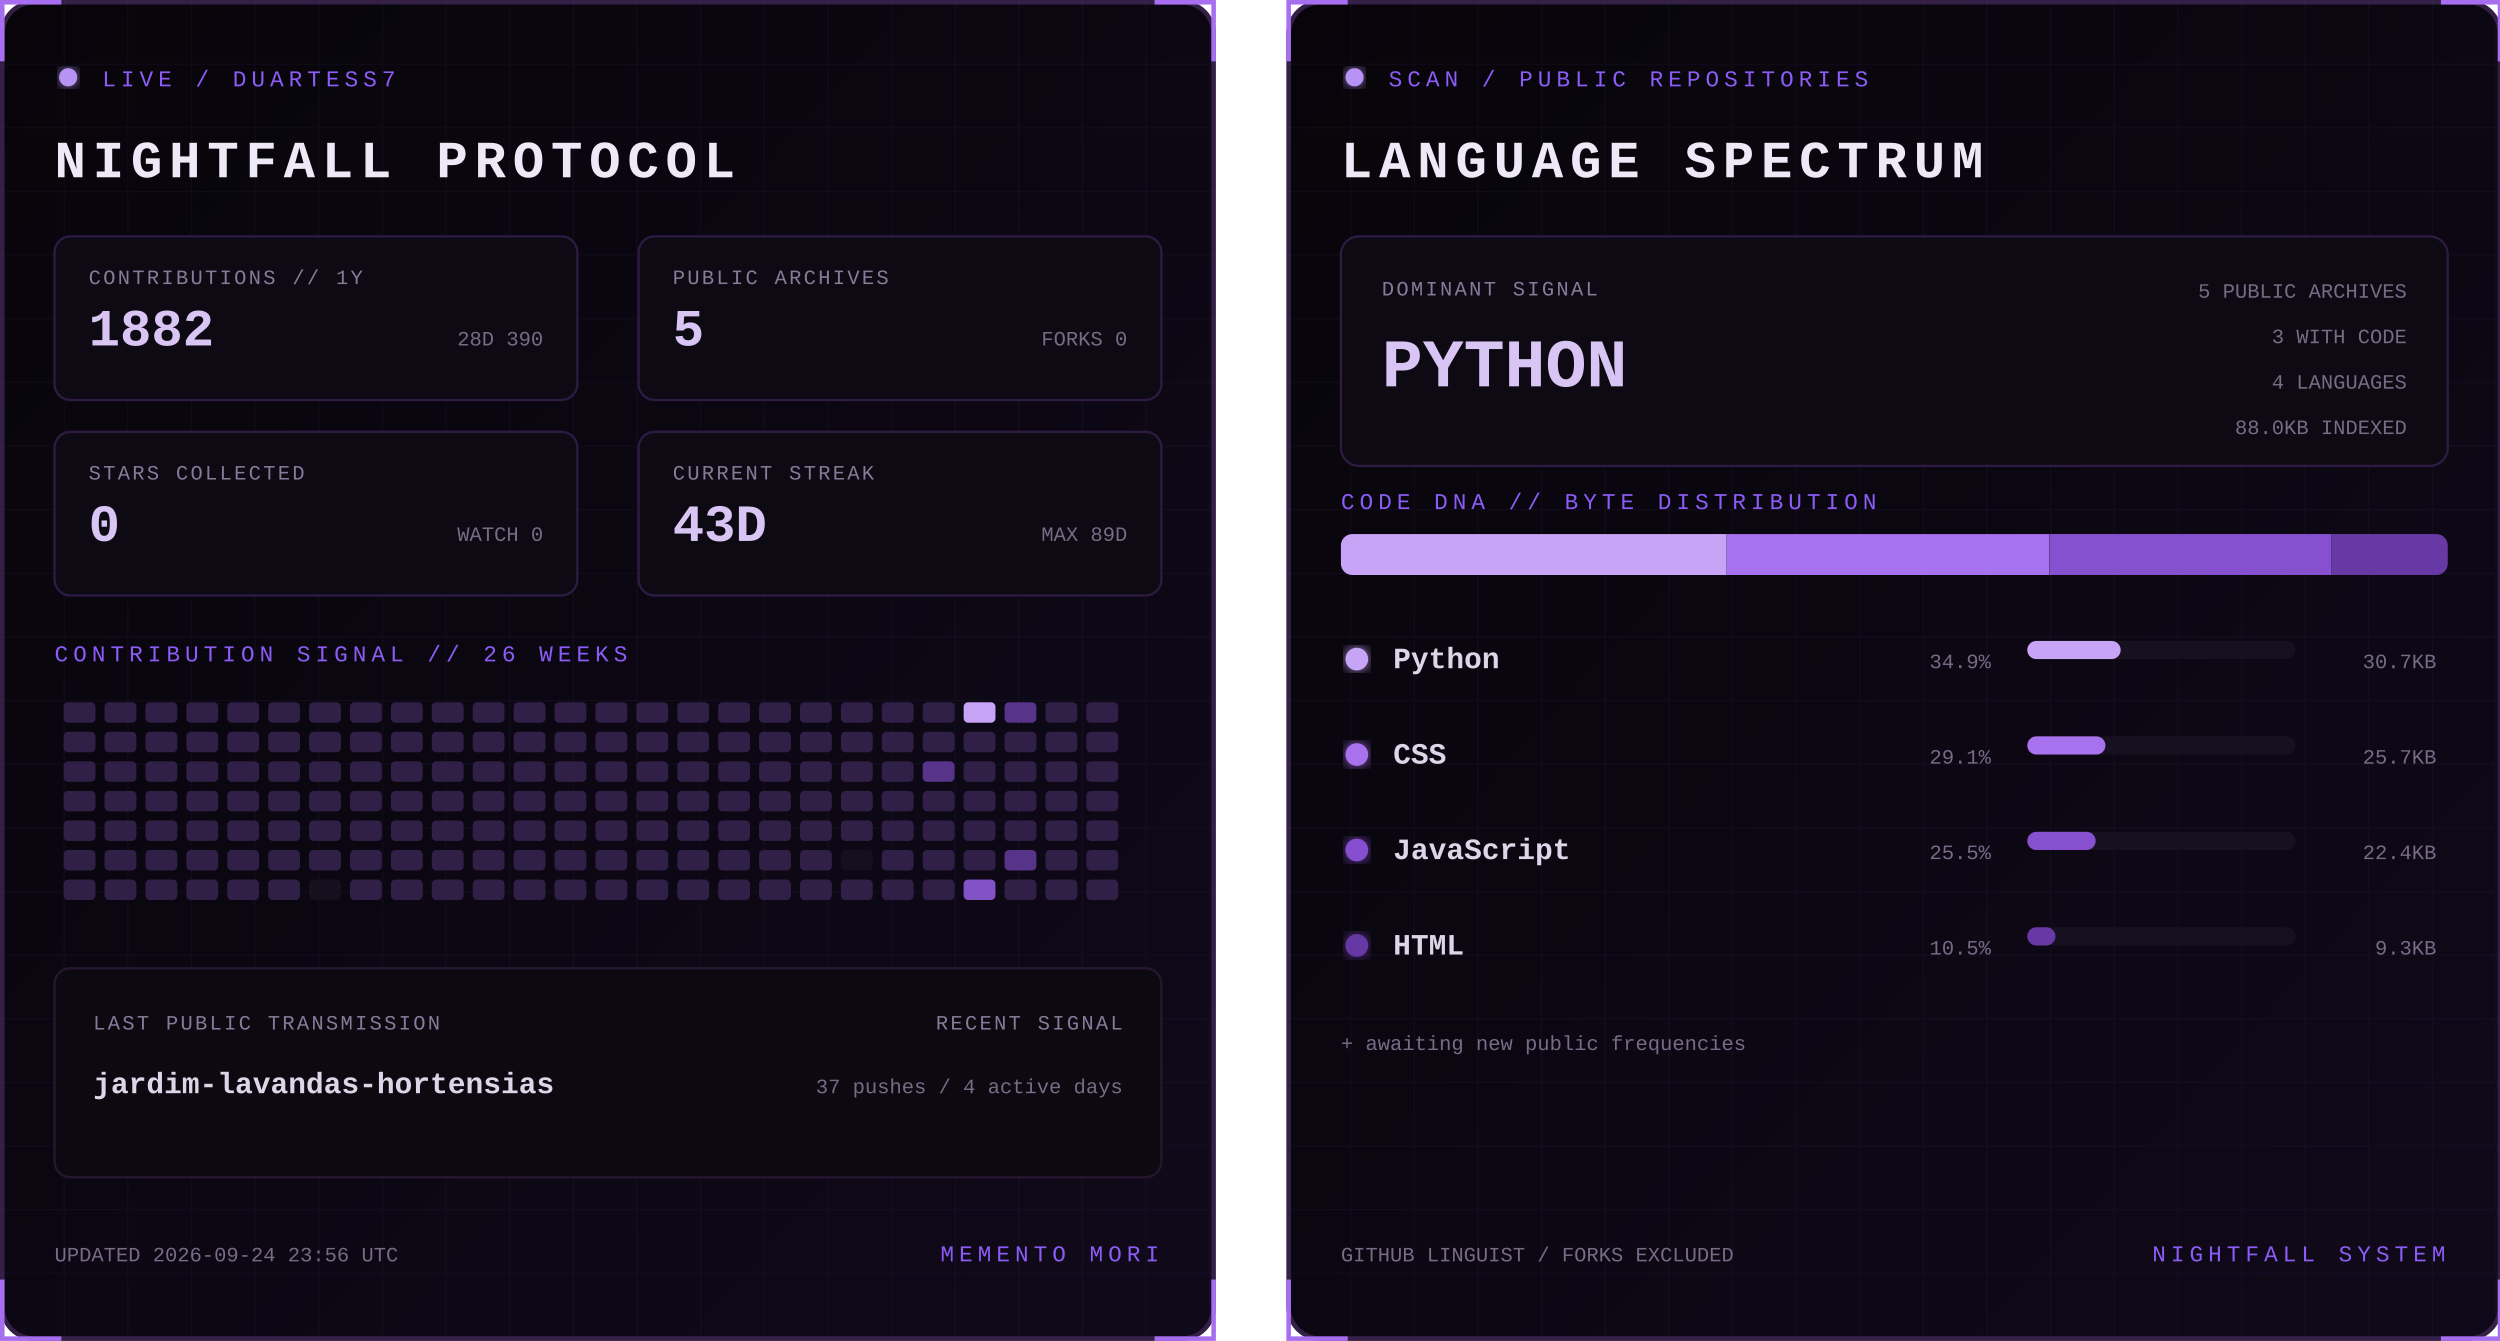
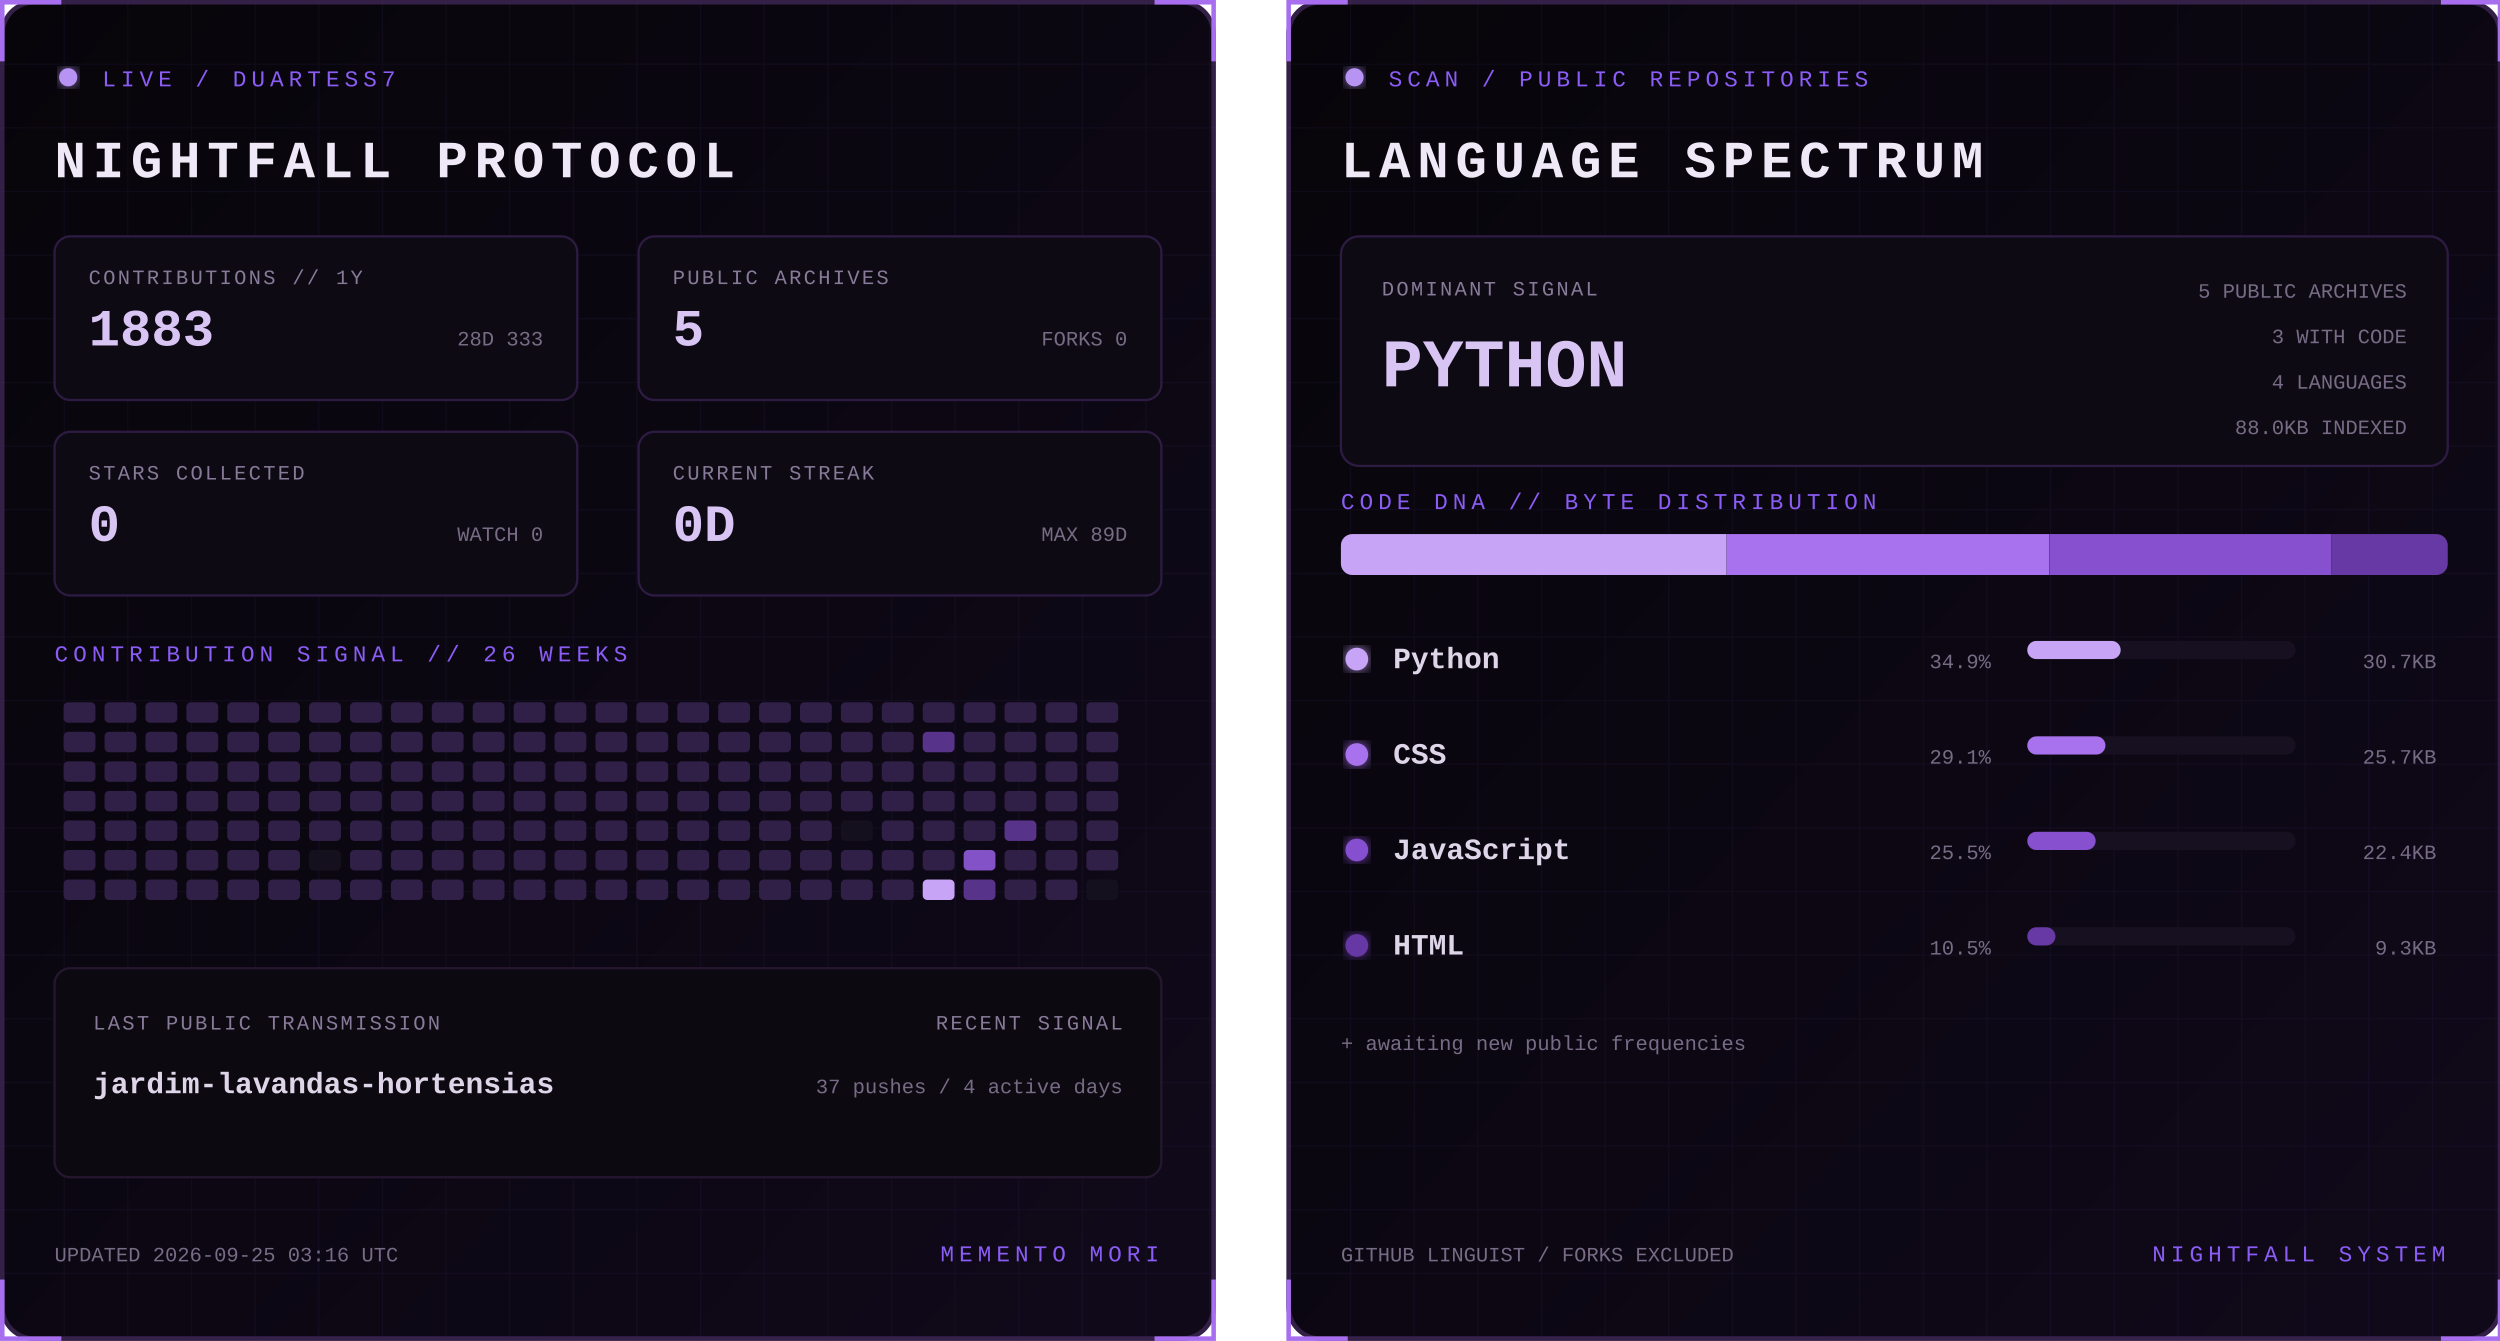
<svg xmlns="http://www.w3.org/2000/svg" width="1100" height="590" viewBox="0 0 1100 590" role="img" aria-labelledby="title desc">
  <defs>
    <linearGradient id="bg" x1="0" y1="0" x2="1" y2="1">
      <stop stop-color="#07050a" />
      <stop offset="1" stop-color="#10091a" />
    </linearGradient>
    <filter id="glow">
      <feGaussianBlur stdDeviation="3" result="b" />
      <feMerge>
        <feMergeNode in="b" />
        <feMergeNode in="SourceGraphic" />
      </feMerge>
    </filter>
    <pattern id="grid" width="28" height="28" patternUnits="userSpaceOnUse">
      <path d="M28 0H0V28" fill="none" stroke="#8b5cf6" stroke-opacity=".055" />
    </pattern>
    <clipPath id="dna">
      <rect x="24" y="235" width="487" height="18" rx="5" />
    </clipPath>
    <style>
      text { font-family: Consolas, 'Courier New', monospace; }
      .kicker { fill:#8b5cf6; font-size:10px; letter-spacing:2.2px; }
      .title { fill:#eee8f7; font-size:23px; font-weight:700; letter-spacing:3px; }
      .label { fill:#887a99; font-size:9px; letter-spacing:1px; }
      .stat { fill:#d8c5f4; font-size:23px; font-weight:700; }
      .detail,.pct { fill:#776b85; font-size:9px; }
      .lang { fill:#ded5e8; font-size:13px; font-weight:700; }
      .hero { fill:#d8c5f4; font-size:30px; font-weight:700; }
      .blink { animation:blink 1.6s step-end infinite; }
      @keyframes blink { 50% { opacity:.25 } }
    </style>
  </defs>
  <g>
    <rect x="1" y="1" width="533" height="588" rx="14" fill="url(#bg)" stroke="#342047" stroke-width="2" />
    <rect x="1" y="1" width="533" height="588" rx="14" fill="url(#grid)" />
    <path d="M27 1H1v26 M508 1h26v26 M534 563v26h-26 M27 589H1v-26" stroke="#a76ff0" stroke-width="2" fill="none" />
    <circle cx="30" cy="34" r="4" fill="#b794f4" filter="url(#glow)" class="blink" />
    <text x="45" y="38" class="kicker">LIVE / DUARTESS7</text>
    <text x="24" y="78" class="title">NIGHTFALL PROTOCOL</text>
    <g transform="translate(24 104)">
      <rect width="230" height="72" rx="7" fill="#0d0a13" stroke="#2d1b43" />
      <text x="15" y="21" class="label">CONTRIBUTIONS // 1Y</text>
-       <text x="15" y="48" class="stat">1882</text>
-       <text x="215" y="48" text-anchor="end" class="detail">28D 390</text>
+       <text x="15" y="48" class="stat">1883</text>
+       <text x="215" y="48" text-anchor="end" class="detail">28D 333</text>
    </g>
    <g transform="translate(281 104)">
      <rect width="230" height="72" rx="7" fill="#0d0a13" stroke="#2d1b43" />
      <text x="15" y="21" class="label">PUBLIC ARCHIVES</text>
      <text x="15" y="48" class="stat">5</text>
      <text x="215" y="48" text-anchor="end" class="detail">FORKS 0</text>
    </g>
    <g transform="translate(24 190)">
      <rect width="230" height="72" rx="7" fill="#0d0a13" stroke="#2d1b43" />
      <text x="15" y="21" class="label">STARS COLLECTED</text>
      <text x="15" y="48" class="stat">0</text>
      <text x="215" y="48" text-anchor="end" class="detail">WATCH 0</text>
    </g>
    <g transform="translate(281 190)">
      <rect width="230" height="72" rx="7" fill="#0d0a13" stroke="#2d1b43" />
      <text x="15" y="21" class="label">CURRENT STREAK</text>
-       <text x="15" y="48" class="stat">43D</text>
+       <text x="15" y="48" class="stat">0D</text>
      <text x="215" y="48" text-anchor="end" class="detail">MAX 89D</text>
    </g>
    <text x="24" y="291" class="kicker">CONTRIBUTION SIGNAL // 26 WEEKS</text>
    <g>
      <rect x="28" y="309" width="14" height="9" rx="2" fill="#302047" />
      <rect x="28" y="322" width="14" height="9" rx="2" fill="#302047" />
      <rect x="28" y="335" width="14" height="9" rx="2" fill="#302047" />
      <rect x="28" y="348" width="14" height="9" rx="2" fill="#302047" />
      <rect x="28" y="361" width="14" height="9" rx="2" fill="#302047" />
      <rect x="28" y="374" width="14" height="9" rx="2" fill="#302047" />
      <rect x="28" y="387" width="14" height="9" rx="2" fill="#302047" />
      <rect x="46" y="309" width="14" height="9" rx="2" fill="#302047" />
      <rect x="46" y="322" width="14" height="9" rx="2" fill="#302047" />
      <rect x="46" y="335" width="14" height="9" rx="2" fill="#302047" />
      <rect x="46" y="348" width="14" height="9" rx="2" fill="#302047" />
      <rect x="46" y="361" width="14" height="9" rx="2" fill="#302047" />
      <rect x="46" y="374" width="14" height="9" rx="2" fill="#302047" />
      <rect x="46" y="387" width="14" height="9" rx="2" fill="#302047" />
      <rect x="64" y="309" width="14" height="9" rx="2" fill="#302047" />
      <rect x="64" y="322" width="14" height="9" rx="2" fill="#302047" />
      <rect x="64" y="335" width="14" height="9" rx="2" fill="#302047" />
      <rect x="64" y="348" width="14" height="9" rx="2" fill="#302047" />
      <rect x="64" y="361" width="14" height="9" rx="2" fill="#302047" />
      <rect x="64" y="374" width="14" height="9" rx="2" fill="#302047" />
      <rect x="64" y="387" width="14" height="9" rx="2" fill="#302047" />
      <rect x="82" y="309" width="14" height="9" rx="2" fill="#302047" />
      <rect x="82" y="322" width="14" height="9" rx="2" fill="#302047" />
      <rect x="82" y="335" width="14" height="9" rx="2" fill="#302047" />
      <rect x="82" y="348" width="14" height="9" rx="2" fill="#302047" />
      <rect x="82" y="361" width="14" height="9" rx="2" fill="#302047" />
      <rect x="82" y="374" width="14" height="9" rx="2" fill="#302047" />
      <rect x="82" y="387" width="14" height="9" rx="2" fill="#302047" />
      <rect x="100" y="309" width="14" height="9" rx="2" fill="#302047" />
      <rect x="100" y="322" width="14" height="9" rx="2" fill="#302047" />
      <rect x="100" y="335" width="14" height="9" rx="2" fill="#302047" />
      <rect x="100" y="348" width="14" height="9" rx="2" fill="#302047" />
      <rect x="100" y="361" width="14" height="9" rx="2" fill="#302047" />
      <rect x="100" y="374" width="14" height="9" rx="2" fill="#302047" />
      <rect x="100" y="387" width="14" height="9" rx="2" fill="#302047" />
      <rect x="118" y="309" width="14" height="9" rx="2" fill="#302047" />
      <rect x="118" y="322" width="14" height="9" rx="2" fill="#302047" />
      <rect x="118" y="335" width="14" height="9" rx="2" fill="#302047" />
      <rect x="118" y="348" width="14" height="9" rx="2" fill="#302047" />
      <rect x="118" y="361" width="14" height="9" rx="2" fill="#302047" />
      <rect x="118" y="374" width="14" height="9" rx="2" fill="#302047" />
      <rect x="118" y="387" width="14" height="9" rx="2" fill="#302047" />
      <rect x="136" y="309" width="14" height="9" rx="2" fill="#302047" />
      <rect x="136" y="322" width="14" height="9" rx="2" fill="#302047" />
      <rect x="136" y="335" width="14" height="9" rx="2" fill="#302047" />
      <rect x="136" y="348" width="14" height="9" rx="2" fill="#302047" />
      <rect x="136" y="361" width="14" height="9" rx="2" fill="#302047" />
-       <rect x="136" y="374" width="14" height="9" rx="2" fill="#302047" />
-       <rect x="136" y="387" width="14" height="9" rx="2" fill="#15101d" />
+       <rect x="136" y="374" width="14" height="9" rx="2" fill="#15101d" />
+       <rect x="136" y="387" width="14" height="9" rx="2" fill="#302047" />
      <rect x="154" y="309" width="14" height="9" rx="2" fill="#302047" />
      <rect x="154" y="322" width="14" height="9" rx="2" fill="#302047" />
      <rect x="154" y="335" width="14" height="9" rx="2" fill="#302047" />
      <rect x="154" y="348" width="14" height="9" rx="2" fill="#302047" />
      <rect x="154" y="361" width="14" height="9" rx="2" fill="#302047" />
      <rect x="154" y="374" width="14" height="9" rx="2" fill="#302047" />
      <rect x="154" y="387" width="14" height="9" rx="2" fill="#302047" />
      <rect x="172" y="309" width="14" height="9" rx="2" fill="#302047" />
      <rect x="172" y="322" width="14" height="9" rx="2" fill="#302047" />
      <rect x="172" y="335" width="14" height="9" rx="2" fill="#302047" />
      <rect x="172" y="348" width="14" height="9" rx="2" fill="#302047" />
      <rect x="172" y="361" width="14" height="9" rx="2" fill="#302047" />
      <rect x="172" y="374" width="14" height="9" rx="2" fill="#302047" />
      <rect x="172" y="387" width="14" height="9" rx="2" fill="#302047" />
      <rect x="190" y="309" width="14" height="9" rx="2" fill="#302047" />
      <rect x="190" y="322" width="14" height="9" rx="2" fill="#302047" />
      <rect x="190" y="335" width="14" height="9" rx="2" fill="#302047" />
      <rect x="190" y="348" width="14" height="9" rx="2" fill="#302047" />
      <rect x="190" y="361" width="14" height="9" rx="2" fill="#302047" />
      <rect x="190" y="374" width="14" height="9" rx="2" fill="#302047" />
      <rect x="190" y="387" width="14" height="9" rx="2" fill="#302047" />
      <rect x="208" y="309" width="14" height="9" rx="2" fill="#302047" />
      <rect x="208" y="322" width="14" height="9" rx="2" fill="#302047" />
      <rect x="208" y="335" width="14" height="9" rx="2" fill="#302047" />
      <rect x="208" y="348" width="14" height="9" rx="2" fill="#302047" />
      <rect x="208" y="361" width="14" height="9" rx="2" fill="#302047" />
      <rect x="208" y="374" width="14" height="9" rx="2" fill="#302047" />
      <rect x="208" y="387" width="14" height="9" rx="2" fill="#302047" />
      <rect x="226" y="309" width="14" height="9" rx="2" fill="#302047" />
      <rect x="226" y="322" width="14" height="9" rx="2" fill="#302047" />
      <rect x="226" y="335" width="14" height="9" rx="2" fill="#302047" />
      <rect x="226" y="348" width="14" height="9" rx="2" fill="#302047" />
      <rect x="226" y="361" width="14" height="9" rx="2" fill="#302047" />
      <rect x="226" y="374" width="14" height="9" rx="2" fill="#302047" />
      <rect x="226" y="387" width="14" height="9" rx="2" fill="#302047" />
      <rect x="244" y="309" width="14" height="9" rx="2" fill="#302047" />
      <rect x="244" y="322" width="14" height="9" rx="2" fill="#302047" />
      <rect x="244" y="335" width="14" height="9" rx="2" fill="#302047" />
      <rect x="244" y="348" width="14" height="9" rx="2" fill="#302047" />
      <rect x="244" y="361" width="14" height="9" rx="2" fill="#302047" />
      <rect x="244" y="374" width="14" height="9" rx="2" fill="#302047" />
      <rect x="244" y="387" width="14" height="9" rx="2" fill="#302047" />
      <rect x="262" y="309" width="14" height="9" rx="2" fill="#302047" />
      <rect x="262" y="322" width="14" height="9" rx="2" fill="#302047" />
      <rect x="262" y="335" width="14" height="9" rx="2" fill="#302047" />
      <rect x="262" y="348" width="14" height="9" rx="2" fill="#302047" />
      <rect x="262" y="361" width="14" height="9" rx="2" fill="#302047" />
      <rect x="262" y="374" width="14" height="9" rx="2" fill="#302047" />
      <rect x="262" y="387" width="14" height="9" rx="2" fill="#302047" />
      <rect x="280" y="309" width="14" height="9" rx="2" fill="#302047" />
      <rect x="280" y="322" width="14" height="9" rx="2" fill="#302047" />
      <rect x="280" y="335" width="14" height="9" rx="2" fill="#302047" />
      <rect x="280" y="348" width="14" height="9" rx="2" fill="#302047" />
      <rect x="280" y="361" width="14" height="9" rx="2" fill="#302047" />
      <rect x="280" y="374" width="14" height="9" rx="2" fill="#302047" />
      <rect x="280" y="387" width="14" height="9" rx="2" fill="#302047" />
      <rect x="298" y="309" width="14" height="9" rx="2" fill="#302047" />
      <rect x="298" y="322" width="14" height="9" rx="2" fill="#302047" />
      <rect x="298" y="335" width="14" height="9" rx="2" fill="#302047" />
      <rect x="298" y="348" width="14" height="9" rx="2" fill="#302047" />
      <rect x="298" y="361" width="14" height="9" rx="2" fill="#302047" />
      <rect x="298" y="374" width="14" height="9" rx="2" fill="#302047" />
      <rect x="298" y="387" width="14" height="9" rx="2" fill="#302047" />
      <rect x="316" y="309" width="14" height="9" rx="2" fill="#302047" />
      <rect x="316" y="322" width="14" height="9" rx="2" fill="#302047" />
      <rect x="316" y="335" width="14" height="9" rx="2" fill="#302047" />
      <rect x="316" y="348" width="14" height="9" rx="2" fill="#302047" />
      <rect x="316" y="361" width="14" height="9" rx="2" fill="#302047" />
      <rect x="316" y="374" width="14" height="9" rx="2" fill="#302047" />
      <rect x="316" y="387" width="14" height="9" rx="2" fill="#302047" />
      <rect x="334" y="309" width="14" height="9" rx="2" fill="#302047" />
      <rect x="334" y="322" width="14" height="9" rx="2" fill="#302047" />
      <rect x="334" y="335" width="14" height="9" rx="2" fill="#302047" />
      <rect x="334" y="348" width="14" height="9" rx="2" fill="#302047" />
      <rect x="334" y="361" width="14" height="9" rx="2" fill="#302047" />
      <rect x="334" y="374" width="14" height="9" rx="2" fill="#302047" />
      <rect x="334" y="387" width="14" height="9" rx="2" fill="#302047" />
      <rect x="352" y="309" width="14" height="9" rx="2" fill="#302047" />
      <rect x="352" y="322" width="14" height="9" rx="2" fill="#302047" />
      <rect x="352" y="335" width="14" height="9" rx="2" fill="#302047" />
      <rect x="352" y="348" width="14" height="9" rx="2" fill="#302047" />
      <rect x="352" y="361" width="14" height="9" rx="2" fill="#302047" />
      <rect x="352" y="374" width="14" height="9" rx="2" fill="#302047" />
      <rect x="352" y="387" width="14" height="9" rx="2" fill="#302047" />
      <rect x="370" y="309" width="14" height="9" rx="2" fill="#302047" />
      <rect x="370" y="322" width="14" height="9" rx="2" fill="#302047" />
      <rect x="370" y="335" width="14" height="9" rx="2" fill="#302047" />
      <rect x="370" y="348" width="14" height="9" rx="2" fill="#302047" />
-       <rect x="370" y="361" width="14" height="9" rx="2" fill="#302047" />
-       <rect x="370" y="374" width="14" height="9" rx="2" fill="#15101d" />
+       <rect x="370" y="361" width="14" height="9" rx="2" fill="#15101d" />
+       <rect x="370" y="374" width="14" height="9" rx="2" fill="#302047" />
      <rect x="370" y="387" width="14" height="9" rx="2" fill="#302047" />
      <rect x="388" y="309" width="14" height="9" rx="2" fill="#302047" />
      <rect x="388" y="322" width="14" height="9" rx="2" fill="#302047" />
      <rect x="388" y="335" width="14" height="9" rx="2" fill="#302047" />
      <rect x="388" y="348" width="14" height="9" rx="2" fill="#302047" />
      <rect x="388" y="361" width="14" height="9" rx="2" fill="#302047" />
      <rect x="388" y="374" width="14" height="9" rx="2" fill="#302047" />
      <rect x="388" y="387" width="14" height="9" rx="2" fill="#302047" />
      <rect x="406" y="309" width="14" height="9" rx="2" fill="#302047" />
-       <rect x="406" y="322" width="14" height="9" rx="2" fill="#302047" />
-       <rect x="406" y="335" width="14" height="9" rx="2" fill="#57338a" />
+       <rect x="406" y="322" width="14" height="9" rx="2" fill="#57338a" />
+       <rect x="406" y="335" width="14" height="9" rx="2" fill="#302047" />
      <rect x="406" y="348" width="14" height="9" rx="2" fill="#302047" />
      <rect x="406" y="361" width="14" height="9" rx="2" fill="#302047" />
      <rect x="406" y="374" width="14" height="9" rx="2" fill="#302047" />
-       <rect x="406" y="387" width="14" height="9" rx="2" fill="#302047" />
-       <rect x="424" y="309" width="14" height="9" rx="2" fill="#c7a4f6" />
+       <rect x="406" y="387" width="14" height="9" rx="2" fill="#c7a4f6" />
+       <rect x="424" y="309" width="14" height="9" rx="2" fill="#302047" />
      <rect x="424" y="322" width="14" height="9" rx="2" fill="#302047" />
      <rect x="424" y="335" width="14" height="9" rx="2" fill="#302047" />
      <rect x="424" y="348" width="14" height="9" rx="2" fill="#302047" />
      <rect x="424" y="361" width="14" height="9" rx="2" fill="#302047" />
-       <rect x="424" y="374" width="14" height="9" rx="2" fill="#302047" />
-       <rect x="424" y="387" width="14" height="9" rx="2" fill="#8452c7" />
-       <rect x="442" y="309" width="14" height="9" rx="2" fill="#57338a" />
+       <rect x="424" y="374" width="14" height="9" rx="2" fill="#8452c7" />
+       <rect x="424" y="387" width="14" height="9" rx="2" fill="#57338a" />
+       <rect x="442" y="309" width="14" height="9" rx="2" fill="#302047" />
      <rect x="442" y="322" width="14" height="9" rx="2" fill="#302047" />
      <rect x="442" y="335" width="14" height="9" rx="2" fill="#302047" />
      <rect x="442" y="348" width="14" height="9" rx="2" fill="#302047" />
-       <rect x="442" y="361" width="14" height="9" rx="2" fill="#302047" />
-       <rect x="442" y="374" width="14" height="9" rx="2" fill="#57338a" />
+       <rect x="442" y="361" width="14" height="9" rx="2" fill="#57338a" />
+       <rect x="442" y="374" width="14" height="9" rx="2" fill="#302047" />
      <rect x="442" y="387" width="14" height="9" rx="2" fill="#302047" />
      <rect x="460" y="309" width="14" height="9" rx="2" fill="#302047" />
      <rect x="460" y="322" width="14" height="9" rx="2" fill="#302047" />
      <rect x="460" y="335" width="14" height="9" rx="2" fill="#302047" />
      <rect x="460" y="348" width="14" height="9" rx="2" fill="#302047" />
      <rect x="460" y="361" width="14" height="9" rx="2" fill="#302047" />
      <rect x="460" y="374" width="14" height="9" rx="2" fill="#302047" />
      <rect x="460" y="387" width="14" height="9" rx="2" fill="#302047" />
      <rect x="478" y="309" width="14" height="9" rx="2" fill="#302047" />
      <rect x="478" y="322" width="14" height="9" rx="2" fill="#302047" />
      <rect x="478" y="335" width="14" height="9" rx="2" fill="#302047" />
      <rect x="478" y="348" width="14" height="9" rx="2" fill="#302047" />
      <rect x="478" y="361" width="14" height="9" rx="2" fill="#302047" />
      <rect x="478" y="374" width="14" height="9" rx="2" fill="#302047" />
-       <rect x="478" y="387" width="14" height="9" rx="2" fill="#302047" />
+       <rect x="478" y="387" width="14" height="9" rx="2" fill="#15101d" />
    </g>
    <rect x="24" y="426" width="487" height="92" rx="7" fill="#0c0911" stroke="#24172f" />
    <text x="41" y="453" class="label">LAST PUBLIC TRANSMISSION</text>
    <text x="41" y="481" class="lang">jardim-lavandas-hortensias</text>
    <text x="494" y="453" text-anchor="end" class="label">RECENT SIGNAL</text>
    <text x="494" y="481" text-anchor="end" class="detail">37 pushes / 4 active days</text>
-     <text x="24" y="555" class="detail">UPDATED 2026-09-24 23:56 UTC</text>
+     <text x="24" y="555" class="detail">UPDATED 2026-09-25 03:16 UTC</text>
    <text x="510" y="555" text-anchor="end" class="kicker">MEMENTO MORI</text>
  </g>
  <g transform="translate(566)">
    <rect x="1" y="1" width="533" height="588" rx="14" fill="url(#bg)" stroke="#342047" stroke-width="2" />
    <rect x="1" y="1" width="533" height="588" rx="14" fill="url(#grid)" />
    <path d="M27 1H1v26 M508 1h26v26 M534 563v26h-26 M27 589H1v-26" stroke="#a76ff0" stroke-width="2" fill="none" />
    <circle cx="30" cy="34" r="4" fill="#b794f4" filter="url(#glow)" class="blink" />
    <text x="45" y="38" class="kicker">SCAN / PUBLIC REPOSITORIES</text>
    <text x="24" y="78" class="title">LANGUAGE SPECTRUM</text>
    <rect x="24" y="104" width="487" height="101" rx="8" fill="#0d0a13" stroke="#2d1b43" />
    <text x="42" y="130" class="label">DOMINANT SIGNAL</text>
    <text x="42" y="170" class="hero">PYTHON</text>
    <text x="493" y="131" text-anchor="end" class="detail">5 PUBLIC ARCHIVES</text>
    <text x="493" y="151" text-anchor="end" class="detail">3 WITH CODE</text>
    <text x="493" y="171" text-anchor="end" class="detail">4 LANGUAGES</text>
    <text x="493" y="191" text-anchor="end" class="detail">88.0KB INDEXED</text>
    <text x="24" y="224" class="kicker">CODE DNA // BYTE DISTRIBUTION</text>
    <rect x="24" y="235" width="487" height="18" rx="5" fill="#171020" />
    <g clip-path="url(#dna)">
      <rect x="24.0" y="235" width="169.7" height="18" fill="#c7a4f6" />
      <rect x="193.7" y="235" width="141.9" height="18" fill="#a871ed" />
      <rect x="335.7" y="235" width="124.0" height="18" fill="#8650cf" />
      <rect x="459.7" y="235" width="51.3" height="18" fill="#6639a4" />
    </g>
    <circle cx="31" cy="290" r="5" fill="#c7a4f6" filter="url(#glow)" />
    <text x="47" y="294" class="lang">Python</text>
    <text x="310" y="294" text-anchor="end" class="pct">34.9%</text>
    <rect x="326" y="282" width="118" height="8" rx="4" fill="#171020" />
    <rect x="326" y="282" width="41.1" height="8" rx="4" fill="#c7a4f6" />
    <text x="506" y="294" text-anchor="end" class="detail">30.7KB</text>
    <circle cx="31" cy="332" r="5" fill="#a871ed" filter="url(#glow)" />
    <text x="47" y="336" class="lang">CSS</text>
    <text x="310" y="336" text-anchor="end" class="pct">29.1%</text>
    <rect x="326" y="324" width="118" height="8" rx="4" fill="#171020" />
    <rect x="326" y="324" width="34.4" height="8" rx="4" fill="#a871ed" />
    <text x="506" y="336" text-anchor="end" class="detail">25.7KB</text>
    <circle cx="31" cy="374" r="5" fill="#8650cf" filter="url(#glow)" />
    <text x="47" y="378" class="lang">JavaScript</text>
    <text x="310" y="378" text-anchor="end" class="pct">25.5%</text>
    <rect x="326" y="366" width="118" height="8" rx="4" fill="#171020" />
    <rect x="326" y="366" width="30.1" height="8" rx="4" fill="#8650cf" />
    <text x="506" y="378" text-anchor="end" class="detail">22.4KB</text>
    <circle cx="31" cy="416" r="5" fill="#6639a4" filter="url(#glow)" />
    <text x="47" y="420" class="lang">HTML</text>
    <text x="310" y="420" text-anchor="end" class="pct">10.5%</text>
    <rect x="326" y="408" width="118" height="8" rx="4" fill="#171020" />
    <rect x="326" y="408" width="12.4" height="8" rx="4" fill="#6639a4" />
    <text x="506" y="420" text-anchor="end" class="detail">9.3KB</text>
    <text x="24" y="462" class="detail">+ awaiting new public frequencies</text>
    <text x="24" y="555" class="detail">GITHUB LINGUIST / FORKS EXCLUDED</text>
    <text x="510" y="555" text-anchor="end" class="kicker">NIGHTFALL SYSTEM</text>
  </g>
</svg>
